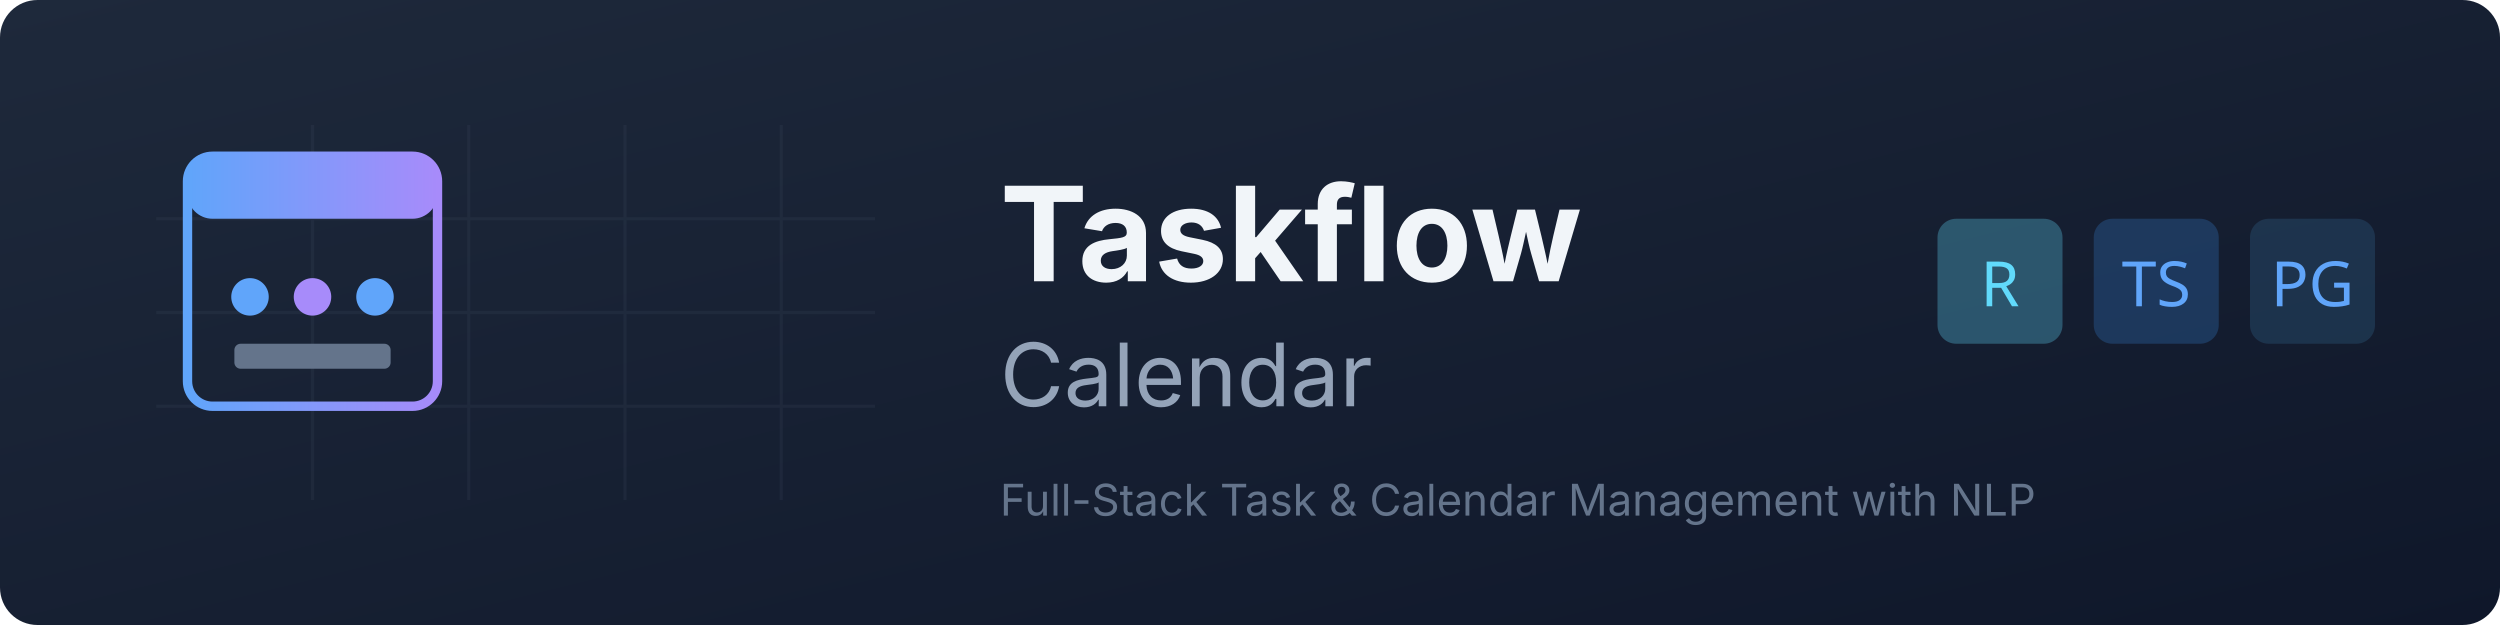
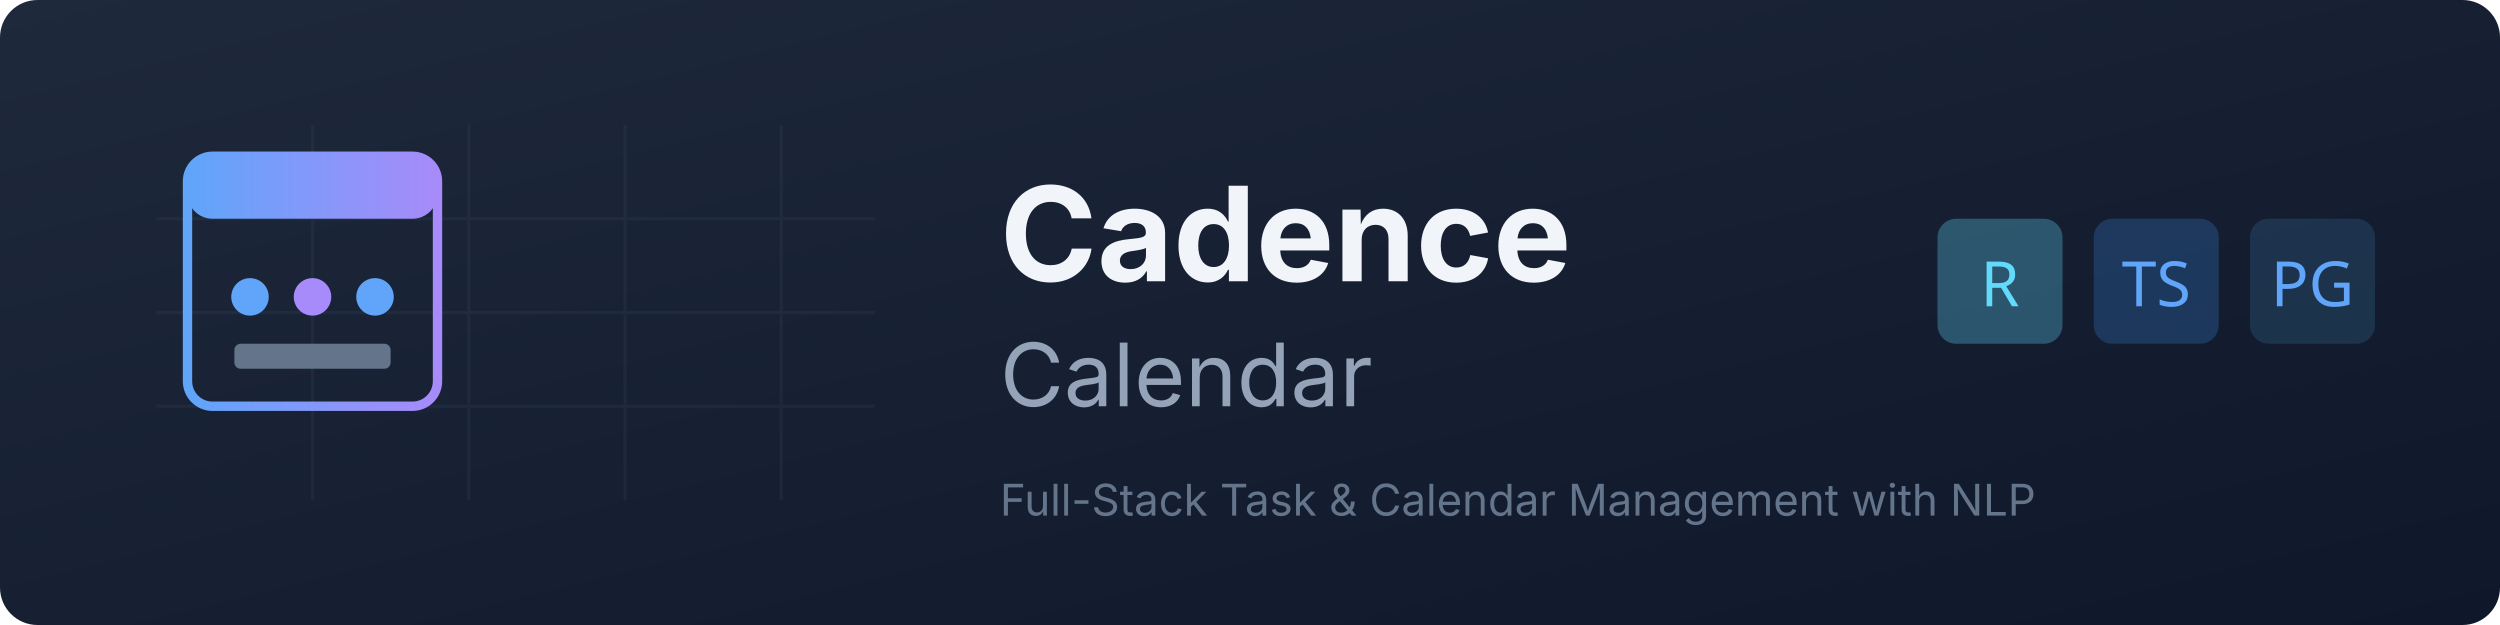
<svg xmlns="http://www.w3.org/2000/svg" width="800" height="200" viewBox="0 0 800 200">
  <defs>
    <linearGradient id="bgGradientDark" x1="0%" y1="0%" x2="100%" y2="100%">
      <stop offset="0%" style="stop-color:#1e293b;stop-opacity:1" />
      <stop offset="100%" style="stop-color:#0f172a;stop-opacity:1" />
    </linearGradient>
    <linearGradient id="accentGradientDark" x1="0%" y1="0%" x2="100%" y2="0%">
      <stop offset="0%" style="stop-color:#60a5fa;stop-opacity:1" />
      <stop offset="100%" style="stop-color:#a78bfa;stop-opacity:1" />
    </linearGradient>
  </defs>
  <rect width="800" height="200" fill="url(#bgGradientDark)" rx="12" />
  <g opacity="0.15" stroke="#475569" stroke-width="1">
    <line x1="100" y1="40" x2="100" y2="160" />
    <line x1="150" y1="40" x2="150" y2="160" />
    <line x1="200" y1="40" x2="200" y2="160" />
    <line x1="250" y1="40" x2="250" y2="160" />
    <line x1="50" y1="70" x2="280" y2="70" />
    <line x1="50" y1="100" x2="280" y2="100" />
    <line x1="50" y1="130" x2="280" y2="130" />
  </g>
  <g transform="translate(60, 50)">
    <rect width="80" height="80" rx="8" fill="none" stroke="url(#accentGradientDark)" stroke-width="3" />
    <rect y="0" width="80" height="20" rx="8" fill="url(#accentGradientDark)" />
    <circle cx="20" cy="45" r="6" fill="#60a5fa" />
    <circle cx="40" cy="45" r="6" fill="#a78bfa" />
    <circle cx="60" cy="45" r="6" fill="#60a5fa" />
    <rect x="15" y="60" width="50" height="8" rx="2" fill="#64748b" />
  </g>
  <text x="320" y="90" font-family="system-ui, -apple-system, sans-serif" font-size="42" font-weight="700" fill="#f1f5f9">
-     Taskflow
+     Cadence
  </text>
  <text x="320" y="130" font-family="system-ui, -apple-system, sans-serif" font-size="28" font-weight="400" fill="#94a3b8">
    Calendar
  </text>
  <text x="320" y="165" font-family="system-ui, -apple-system, sans-serif" font-size="14" fill="#64748b">
    Full-Stack Task &amp; Calendar Management with NLP
  </text>
  <g transform="translate(620, 70)">
    <rect x="0" y="0" width="40" height="40" rx="6" fill="#61dafb" opacity="0.3" />
    <text x="20" y="28" font-family="system-ui" font-size="20" text-anchor="middle" fill="#61dafb">R</text>
    <rect x="50" y="0" width="40" height="40" rx="6" fill="#3178c6" opacity="0.3" />
    <text x="70" y="28" font-family="system-ui" font-size="20" text-anchor="middle" fill="#60a5fa">TS</text>
    <rect x="100" y="0" width="40" height="40" rx="6" fill="#336791" opacity="0.3" />
    <text x="120" y="28" font-family="system-ui" font-size="20" text-anchor="middle" fill="#60a5fa">PG</text>
  </g>
</svg>
